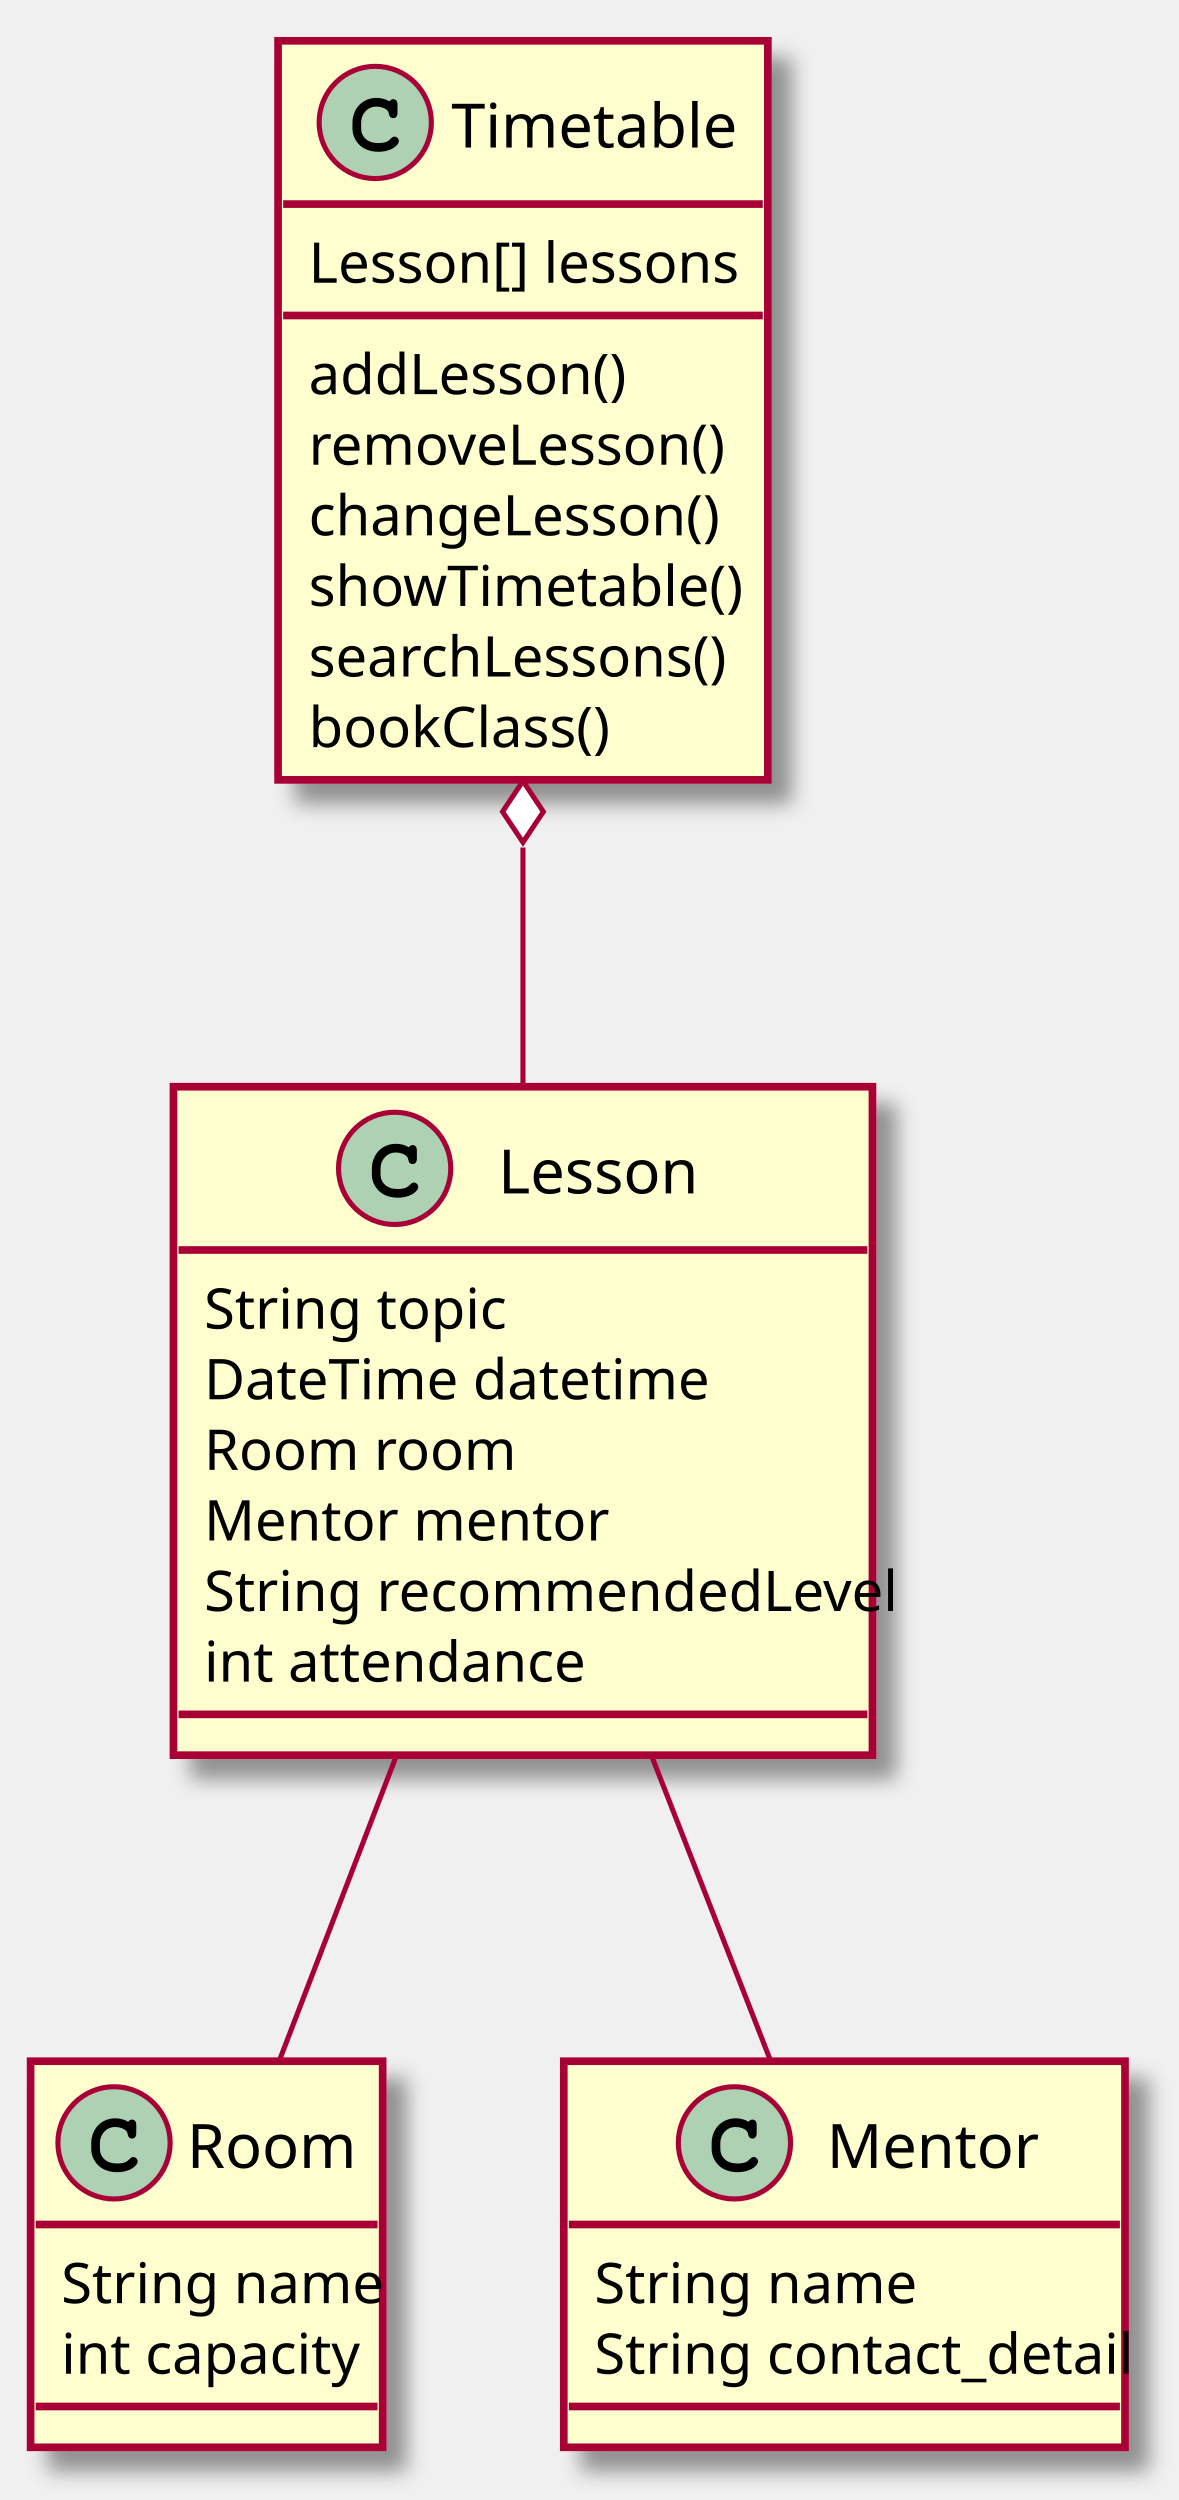
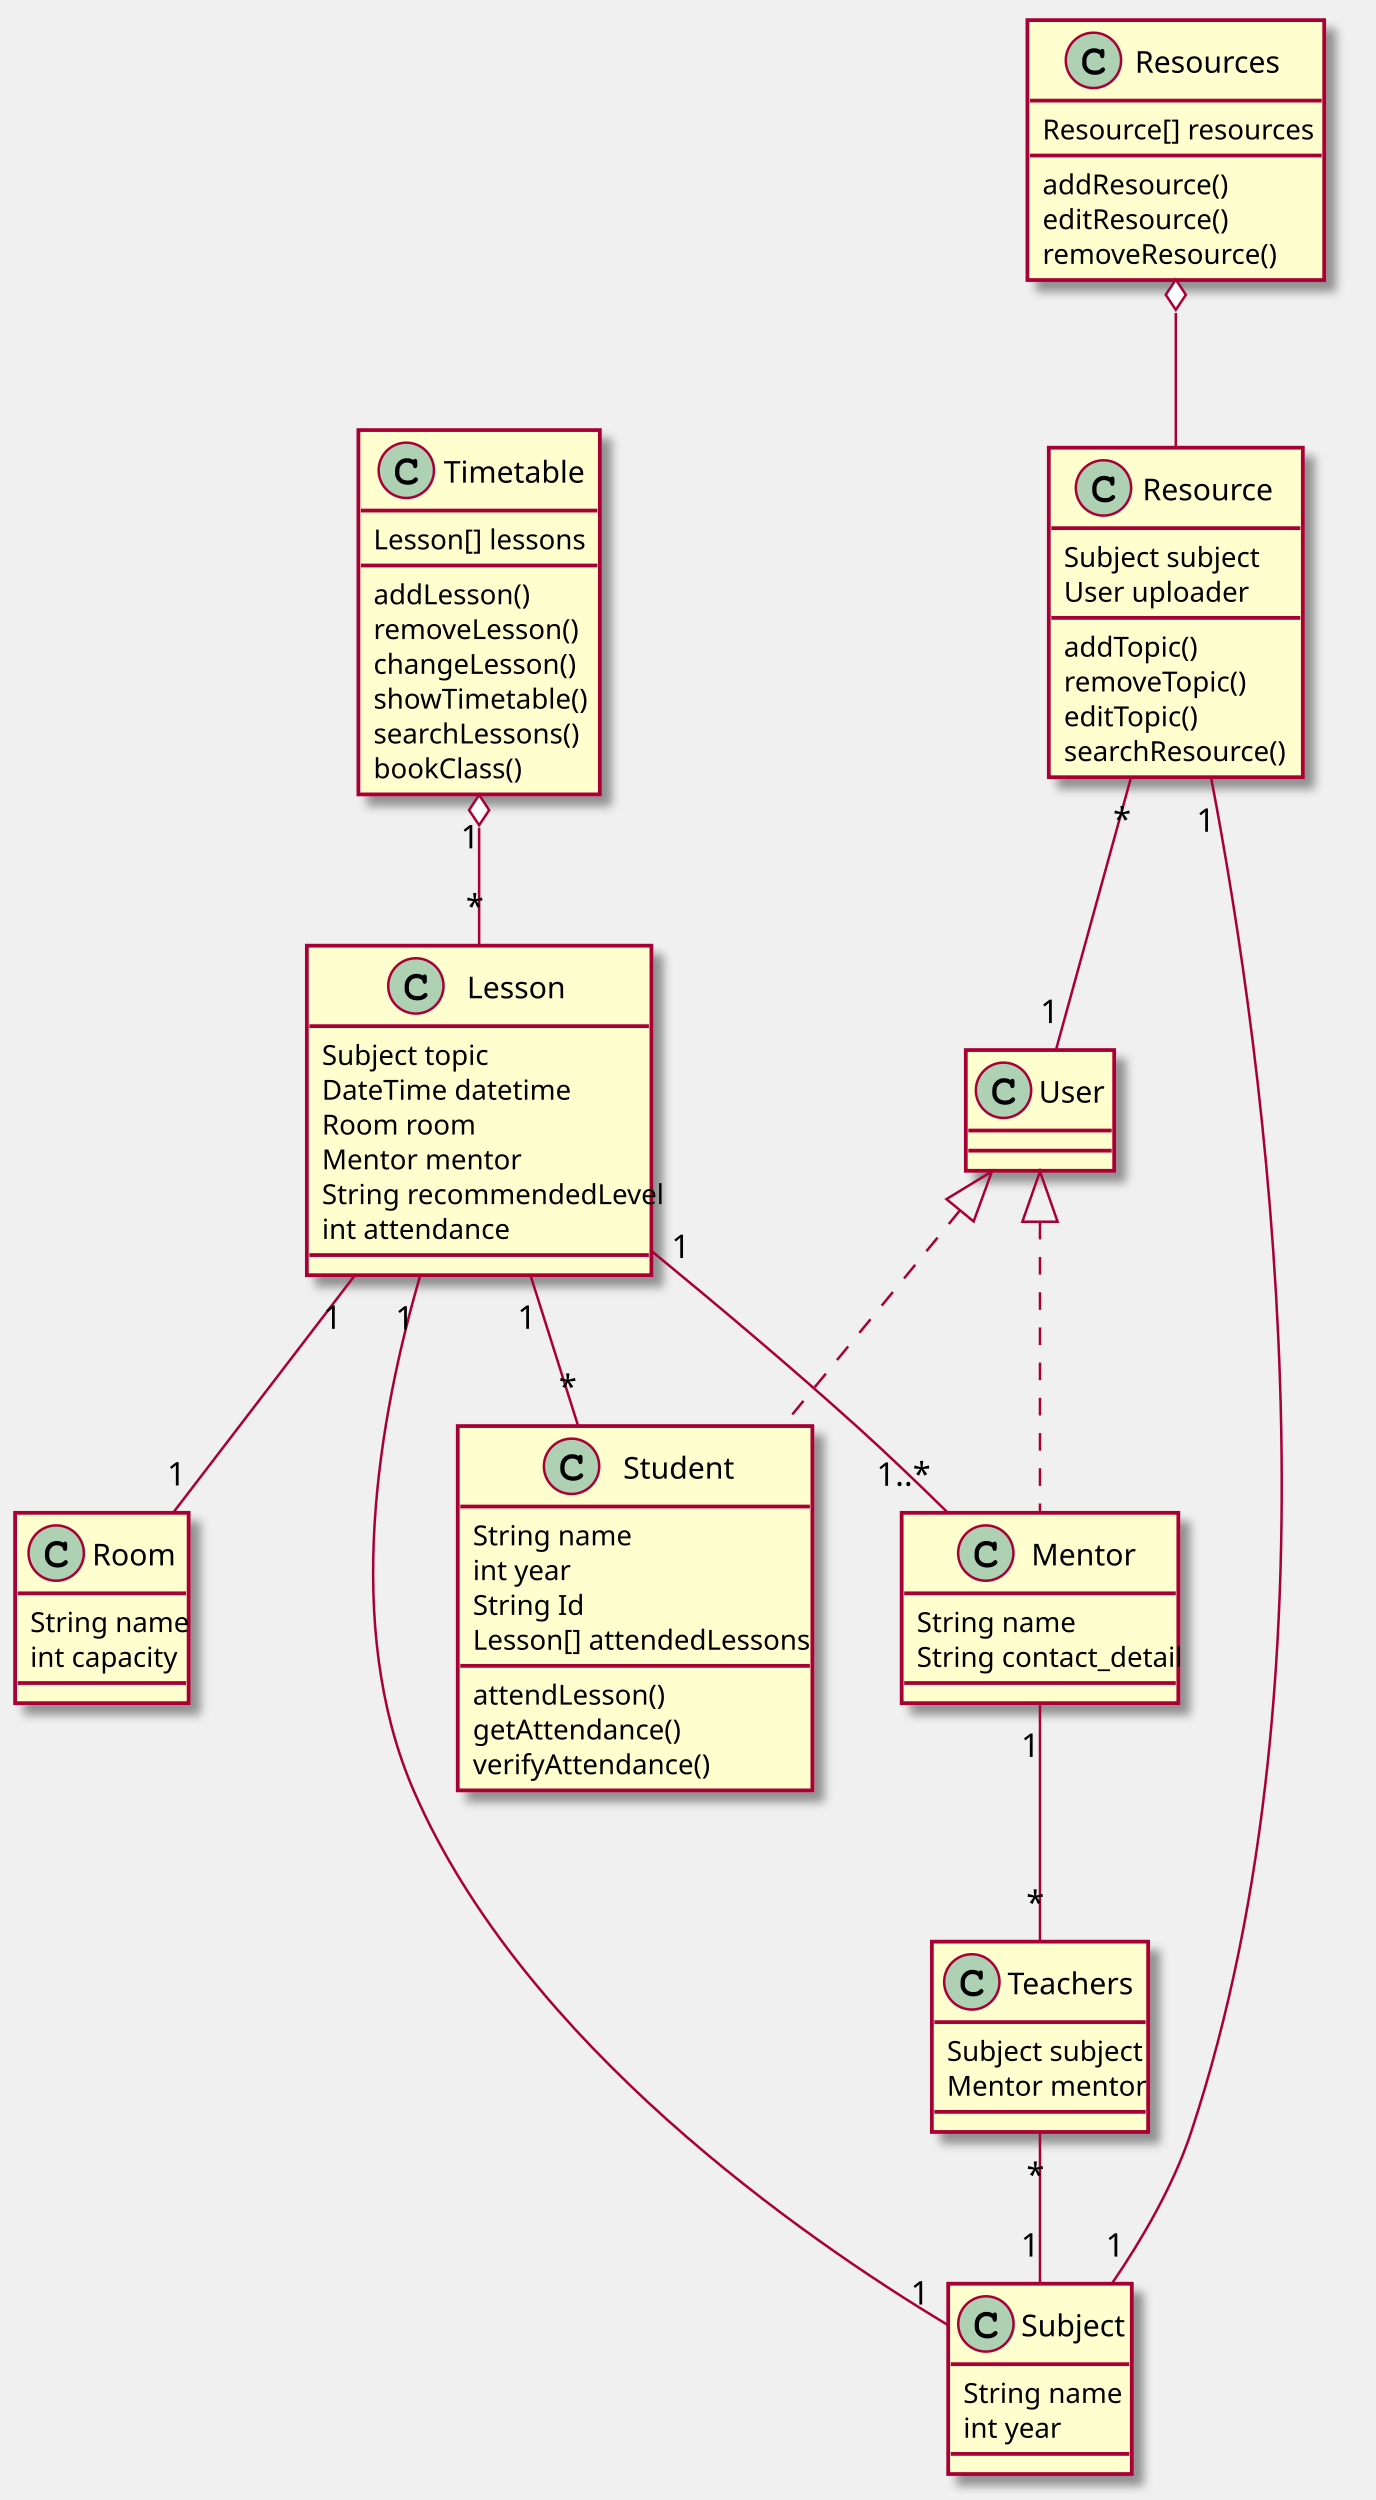
- <svg xmlns="http://www.w3.org/2000/svg" contentScriptType="application/ecmascript" contentStyleType="text/css" height="490px" preserveAspectRatio="none" style="width:231px;height:490px;" version="1.1" viewBox="0 0 231 490" width="231px" zoomAndPan="magnify">
+ <svg xmlns="http://www.w3.org/2000/svg" contentScriptType="application/ecmascript" contentStyleType="text/css" height="994px" preserveAspectRatio="none" style="width:547px;height:994px;" version="1.1" viewBox="0 0 547 994" width="547px" zoomAndPan="magnify">
  <defs>
-     <filter height="300%" id="flil8sxaop2mp" width="300%" x="-1" y="-1">
+     <filter height="300%" id="fkdgd1osizikd" width="300%" x="-1" y="-1">
      <feGaussianBlur result="blurOut" stdDeviation="2.0" />
      <feColorMatrix in="blurOut" result="blurOut2" type="matrix" values="0 0 0 0 0 0 0 0 0 0 0 0 0 0 0 0 0 0 .4 0" />
      <feOffset dx="4.0" dy="4.0" in="blurOut2" result="blurOut3" />
      <feBlend in="SourceGraphic" in2="blurOut3" mode="normal" />
    </filter>
  </defs>
  <g>
-     <rect fill="#FEFECE" filter="url(#flil8sxaop2mp)" height="144.852" id="Timetable" style="stroke: #A80036; stroke-width: 1.5;" width="96" x="54.5" y="8" />
-     <ellipse cx="73.55" cy="24" fill="#ADD1B2" rx="11" ry="11" style="stroke: #A80036; stroke-width: 1.0;" />
-     <path d="M76.316,19.875 Q76.472,19.656 76.659,19.547 Q76.847,19.438 77.066,19.438 Q77.441,19.438 77.675,19.695 Q77.909,19.953 77.909,20.562 L77.909,22.016 Q77.909,22.625 77.675,22.891 Q77.441,23.156 77.066,23.156 Q76.722,23.156 76.519,22.953 Q76.316,22.766 76.206,22.25 Q76.159,21.891 75.972,21.703 Q75.644,21.328 75.034,21.109 Q74.425,20.891 73.8,20.891 Q73.034,20.891 72.402,21.219 Q71.769,21.547 71.277,22.297 Q70.784,23.047 70.784,24.078 L70.784,25.172 Q70.784,26.406 71.675,27.227 Q72.566,28.047 74.159,28.047 Q75.097,28.047 75.753,27.797 Q76.144,27.641 76.566,27.203 Q76.831,26.938 76.98,26.859 Q77.128,26.781 77.331,26.781 Q77.659,26.781 77.917,27.039 Q78.175,27.297 78.175,27.641 Q78.175,27.984 77.831,28.391 Q77.331,28.969 76.534,29.297 Q75.456,29.75 74.159,29.75 Q72.644,29.75 71.441,29.125 Q70.456,28.625 69.769,27.555 Q69.081,26.484 69.081,25.203 L69.081,24.047 Q69.081,22.719 69.698,21.57 Q70.316,20.422 71.409,19.805 Q72.503,19.188 73.737,19.188 Q74.472,19.188 75.12,19.352 Q75.769,19.516 76.316,19.875 Z " />
-     <text fill="#000000" font-family="sans-serif" font-size="12" lengthAdjust="spacingAndGlyphs" textLength="55" x="88.45" y="28.91">Timetable</text>
-     <line style="stroke: #A80036; stroke-width: 1.5;" x1="55.5" x2="149.5" y1="40" y2="40" />
-     <text fill="#000000" font-family="sans-serif" font-size="11" lengthAdjust="spacingAndGlyphs" textLength="83" x="60.5" y="55.419">Lesson[] lessons</text>
-     <line style="stroke: #A80036; stroke-width: 1.5;" x1="55.5" x2="149.5" y1="61.836" y2="61.836" />
-     <text fill="#000000" font-family="sans-serif" font-size="11" lengthAdjust="spacingAndGlyphs" textLength="62" x="60.5" y="77.255">addLesson()</text>
-     <text fill="#000000" font-family="sans-serif" font-size="11" lengthAdjust="spacingAndGlyphs" textLength="80" x="60.5" y="91.091">removeLesson()</text>
-     <text fill="#000000" font-family="sans-serif" font-size="11" lengthAdjust="spacingAndGlyphs" textLength="80" x="60.5" y="104.927">changeLesson()</text>
-     <text fill="#000000" font-family="sans-serif" font-size="11" lengthAdjust="spacingAndGlyphs" textLength="81" x="60.5" y="118.763">showTimetable()</text>
-     <text fill="#000000" font-family="sans-serif" font-size="11" lengthAdjust="spacingAndGlyphs" textLength="84" x="60.5" y="132.599">searchLessons()</text>
-     <text fill="#000000" font-family="sans-serif" font-size="11" lengthAdjust="spacingAndGlyphs" textLength="58" x="60.5" y="146.435">bookClass()</text>
-     <rect fill="#FEFECE" filter="url(#flil8sxaop2mp)" height="131.016" id="Lesson" style="stroke: #A80036; stroke-width: 1.5;" width="137" x="34" y="213" />
-     <ellipse cx="77.35" cy="229" fill="#ADD1B2" rx="11" ry="11" style="stroke: #A80036; stroke-width: 1.0;" />
-     <path d="M80.116,224.875 Q80.272,224.656 80.459,224.547 Q80.647,224.438 80.866,224.438 Q81.241,224.438 81.475,224.695 Q81.709,224.953 81.709,225.562 L81.709,227.016 Q81.709,227.625 81.475,227.891 Q81.241,228.156 80.866,228.156 Q80.522,228.156 80.319,227.953 Q80.116,227.766 80.006,227.25 Q79.959,226.891 79.772,226.703 Q79.444,226.328 78.834,226.109 Q78.225,225.891 77.6,225.891 Q76.834,225.891 76.202,226.219 Q75.569,226.547 75.077,227.297 Q74.584,228.047 74.584,229.078 L74.584,230.172 Q74.584,231.406 75.475,232.227 Q76.366,233.047 77.959,233.047 Q78.897,233.047 79.553,232.797 Q79.944,232.641 80.366,232.203 Q80.631,231.938 80.78,231.859 Q80.928,231.781 81.131,231.781 Q81.459,231.781 81.717,232.039 Q81.975,232.297 81.975,232.641 Q81.975,232.984 81.631,233.391 Q81.131,233.969 80.334,234.297 Q79.256,234.75 77.959,234.75 Q76.444,234.75 75.241,234.125 Q74.256,233.625 73.569,232.555 Q72.881,231.484 72.881,230.203 L72.881,229.047 Q72.881,227.719 73.498,226.57 Q74.116,225.422 75.209,224.805 Q76.303,224.188 77.537,224.188 Q78.272,224.188 78.92,224.352 Q79.569,224.516 80.116,224.875 Z " />
-     <text fill="#000000" font-family="sans-serif" font-size="12" lengthAdjust="spacingAndGlyphs" textLength="42" x="97.65" y="233.91">Lesson</text>
-     <line style="stroke: #A80036; stroke-width: 1.5;" x1="35" x2="170" y1="245" y2="245" />
-     <text fill="#000000" font-family="sans-serif" font-size="11" lengthAdjust="spacingAndGlyphs" textLength="54" x="40" y="260.419">String topic</text>
-     <text fill="#000000" font-family="sans-serif" font-size="11" lengthAdjust="spacingAndGlyphs" textLength="87" x="40" y="274.255">DateTime datetime</text>
-     <text fill="#000000" font-family="sans-serif" font-size="11" lengthAdjust="spacingAndGlyphs" textLength="54" x="40" y="288.091">Room room</text>
-     <text fill="#000000" font-family="sans-serif" font-size="11" lengthAdjust="spacingAndGlyphs" textLength="69" x="40" y="301.927">Mentor mentor</text>
-     <text fill="#000000" font-family="sans-serif" font-size="11" lengthAdjust="spacingAndGlyphs" textLength="125" x="40" y="315.763">String recommendedLevel</text>
-     <text fill="#000000" font-family="sans-serif" font-size="11" lengthAdjust="spacingAndGlyphs" textLength="68" x="40" y="329.599">int attendance</text>
-     <line style="stroke: #A80036; stroke-width: 1.5;" x1="35" x2="170" y1="336.016" y2="336.016" />
-     <rect fill="#FEFECE" filter="url(#flil8sxaop2mp)" height="75.672" id="Room" style="stroke: #A80036; stroke-width: 1.5;" width="69" x="6" y="404" />
-     <ellipse cx="22.35" cy="420" fill="#ADD1B2" rx="11" ry="11" style="stroke: #A80036; stroke-width: 1.0;" />
-     <path d="M25.116,415.875 Q25.272,415.656 25.459,415.547 Q25.647,415.438 25.866,415.438 Q26.241,415.438 26.475,415.695 Q26.709,415.953 26.709,416.562 L26.709,418.016 Q26.709,418.625 26.475,418.891 Q26.241,419.156 25.866,419.156 Q25.522,419.156 25.319,418.953 Q25.116,418.766 25.006,418.25 Q24.959,417.891 24.772,417.703 Q24.444,417.328 23.834,417.109 Q23.225,416.891 22.6,416.891 Q21.834,416.891 21.202,417.219 Q20.569,417.547 20.077,418.297 Q19.584,419.047 19.584,420.078 L19.584,421.172 Q19.584,422.406 20.475,423.227 Q21.366,424.047 22.959,424.047 Q23.897,424.047 24.553,423.797 Q24.944,423.641 25.366,423.203 Q25.631,422.938 25.78,422.859 Q25.928,422.781 26.131,422.781 Q26.459,422.781 26.717,423.039 Q26.975,423.297 26.975,423.641 Q26.975,423.984 26.631,424.391 Q26.131,424.969 25.334,425.297 Q24.256,425.75 22.959,425.75 Q21.444,425.75 20.241,425.125 Q19.256,424.625 18.569,423.555 Q17.881,422.484 17.881,421.203 L17.881,420.047 Q17.881,418.719 18.498,417.57 Q19.116,416.422 20.209,415.805 Q21.303,415.188 22.538,415.188 Q23.272,415.188 23.92,415.352 Q24.569,415.516 25.116,415.875 Z " />
-     <text fill="#000000" font-family="sans-serif" font-size="12" lengthAdjust="spacingAndGlyphs" textLength="34" x="36.65" y="424.91">Room</text>
-     <line style="stroke: #A80036; stroke-width: 1.5;" x1="7" x2="74" y1="436" y2="436" />
-     <text fill="#000000" font-family="sans-serif" font-size="11" lengthAdjust="spacingAndGlyphs" textLength="57" x="12" y="451.419">String name</text>
-     <text fill="#000000" font-family="sans-serif" font-size="11" lengthAdjust="spacingAndGlyphs" textLength="55" x="12" y="465.255">int capacity</text>
-     <line style="stroke: #A80036; stroke-width: 1.5;" x1="7" x2="74" y1="471.672" y2="471.672" />
-     <rect fill="#FEFECE" filter="url(#flil8sxaop2mp)" height="75.672" id="Mentor" style="stroke: #A80036; stroke-width: 1.5;" width="110" x="110.5" y="404" />
-     <ellipse cx="143.95" cy="420" fill="#ADD1B2" rx="11" ry="11" style="stroke: #A80036; stroke-width: 1.0;" />
-     <path d="M146.716,415.875 Q146.872,415.656 147.059,415.547 Q147.247,415.438 147.466,415.438 Q147.841,415.438 148.075,415.695 Q148.309,415.953 148.309,416.562 L148.309,418.016 Q148.309,418.625 148.075,418.891 Q147.841,419.156 147.466,419.156 Q147.122,419.156 146.919,418.953 Q146.716,418.766 146.606,418.25 Q146.559,417.891 146.372,417.703 Q146.044,417.328 145.434,417.109 Q144.825,416.891 144.2,416.891 Q143.434,416.891 142.802,417.219 Q142.169,417.547 141.677,418.297 Q141.184,419.047 141.184,420.078 L141.184,421.172 Q141.184,422.406 142.075,423.227 Q142.966,424.047 144.559,424.047 Q145.497,424.047 146.153,423.797 Q146.544,423.641 146.966,423.203 Q147.231,422.938 147.38,422.859 Q147.528,422.781 147.731,422.781 Q148.059,422.781 148.317,423.039 Q148.575,423.297 148.575,423.641 Q148.575,423.984 148.231,424.391 Q147.731,424.969 146.934,425.297 Q145.856,425.75 144.559,425.75 Q143.044,425.75 141.841,425.125 Q140.856,424.625 140.169,423.555 Q139.481,422.484 139.481,421.203 L139.481,420.047 Q139.481,418.719 140.098,417.57 Q140.716,416.422 141.809,415.805 Q142.903,415.188 144.137,415.188 Q144.872,415.188 145.52,415.352 Q146.169,415.516 146.716,415.875 Z " />
-     <text fill="#000000" font-family="sans-serif" font-size="12" lengthAdjust="spacingAndGlyphs" textLength="37" x="162.05" y="424.91">Mentor</text>
-     <line style="stroke: #A80036; stroke-width: 1.5;" x1="111.5" x2="219.5" y1="436" y2="436" />
-     <text fill="#000000" font-family="sans-serif" font-size="11" lengthAdjust="spacingAndGlyphs" textLength="57" x="116.5" y="451.419">String name</text>
-     <text fill="#000000" font-family="sans-serif" font-size="11" lengthAdjust="spacingAndGlyphs" textLength="98" x="116.5" y="465.255">String contact_detail</text>
-     <line style="stroke: #A80036; stroke-width: 1.5;" x1="111.5" x2="219.5" y1="471.672" y2="471.672" />
-     <path d="M102.5,166.12 C102.5,181.803 102.5,197.952 102.5,212.919 " fill="none" id="Timetable-Lesson" style="stroke: #A80036; stroke-width: 1.0;" />
-     <polygon fill="#FFFFFF" points="102.5,153.092,98.5,159.092,102.5,165.092,106.5,159.092,102.5,153.092" style="stroke: #A80036; stroke-width: 1.0;" />
-     <path d="M77.639,344.258 C69.891,364.441 61.609,386.014 54.837,403.654 " fill="none" id="Lesson-Room" style="stroke: #A80036; stroke-width: 1.0;" />
-     <path d="M127.762,344.258 C135.635,364.441 144.05,386.014 150.932,403.654 " fill="none" id="Lesson-Mentor" style="stroke: #A80036; stroke-width: 1.0;" />
+     <rect fill="#FEFECE" filter="url(#fkdgd1osizikd)" height="144.852" id="Timetable" style="stroke: #A80036; stroke-width: 1.5;" width="96" x="142.5" y="171" />
+     <ellipse cx="161.55" cy="187" fill="#ADD1B2" rx="11" ry="11" style="stroke: #A80036; stroke-width: 1.0;" />
+     <path d="M164.316,182.875 Q164.472,182.656 164.659,182.547 Q164.847,182.438 165.066,182.438 Q165.441,182.438 165.675,182.695 Q165.909,182.953 165.909,183.562 L165.909,185.016 Q165.909,185.625 165.675,185.891 Q165.441,186.156 165.066,186.156 Q164.722,186.156 164.519,185.953 Q164.316,185.766 164.206,185.25 Q164.159,184.891 163.972,184.703 Q163.644,184.328 163.034,184.109 Q162.425,183.891 161.8,183.891 Q161.034,183.891 160.402,184.219 Q159.769,184.547 159.277,185.297 Q158.784,186.047 158.784,187.078 L158.784,188.172 Q158.784,189.406 159.675,190.227 Q160.566,191.047 162.159,191.047 Q163.097,191.047 163.753,190.797 Q164.144,190.641 164.566,190.203 Q164.831,189.938 164.98,189.859 Q165.128,189.781 165.331,189.781 Q165.659,189.781 165.917,190.039 Q166.175,190.297 166.175,190.641 Q166.175,190.984 165.831,191.391 Q165.331,191.969 164.534,192.297 Q163.456,192.75 162.159,192.75 Q160.644,192.75 159.441,192.125 Q158.456,191.625 157.769,190.555 Q157.081,189.484 157.081,188.203 L157.081,187.047 Q157.081,185.719 157.698,184.57 Q158.316,183.422 159.409,182.805 Q160.503,182.188 161.738,182.188 Q162.472,182.188 163.12,182.352 Q163.769,182.516 164.316,182.875 Z " />
+     <text fill="#000000" font-family="sans-serif" font-size="12" lengthAdjust="spacingAndGlyphs" textLength="55" x="176.45" y="191.91">Timetable</text>
+     <line style="stroke: #A80036; stroke-width: 1.5;" x1="143.5" x2="237.5" y1="203" y2="203" />
+     <text fill="#000000" font-family="sans-serif" font-size="11" lengthAdjust="spacingAndGlyphs" textLength="83" x="148.5" y="218.419">Lesson[] lessons</text>
+     <line style="stroke: #A80036; stroke-width: 1.5;" x1="143.5" x2="237.5" y1="224.836" y2="224.836" />
+     <text fill="#000000" font-family="sans-serif" font-size="11" lengthAdjust="spacingAndGlyphs" textLength="62" x="148.5" y="240.255">addLesson()</text>
+     <text fill="#000000" font-family="sans-serif" font-size="11" lengthAdjust="spacingAndGlyphs" textLength="80" x="148.5" y="254.091">removeLesson()</text>
+     <text fill="#000000" font-family="sans-serif" font-size="11" lengthAdjust="spacingAndGlyphs" textLength="80" x="148.5" y="267.927">changeLesson()</text>
+     <text fill="#000000" font-family="sans-serif" font-size="11" lengthAdjust="spacingAndGlyphs" textLength="81" x="148.5" y="281.763">showTimetable()</text>
+     <text fill="#000000" font-family="sans-serif" font-size="11" lengthAdjust="spacingAndGlyphs" textLength="84" x="148.5" y="295.599">searchLessons()</text>
+     <text fill="#000000" font-family="sans-serif" font-size="11" lengthAdjust="spacingAndGlyphs" textLength="58" x="148.5" y="309.435">bookClass()</text>
+     <rect fill="#FEFECE" filter="url(#fkdgd1osizikd)" height="131.016" id="Lesson" style="stroke: #A80036; stroke-width: 1.5;" width="137" x="122" y="376" />
+     <ellipse cx="165.35" cy="392" fill="#ADD1B2" rx="11" ry="11" style="stroke: #A80036; stroke-width: 1.0;" />
+     <path d="M168.116,387.875 Q168.272,387.656 168.459,387.547 Q168.647,387.438 168.866,387.438 Q169.241,387.438 169.475,387.695 Q169.709,387.953 169.709,388.562 L169.709,390.016 Q169.709,390.625 169.475,390.891 Q169.241,391.156 168.866,391.156 Q168.522,391.156 168.319,390.953 Q168.116,390.766 168.006,390.25 Q167.959,389.891 167.772,389.703 Q167.444,389.328 166.834,389.109 Q166.225,388.891 165.6,388.891 Q164.834,388.891 164.202,389.219 Q163.569,389.547 163.077,390.297 Q162.584,391.047 162.584,392.078 L162.584,393.172 Q162.584,394.406 163.475,395.227 Q164.366,396.047 165.959,396.047 Q166.897,396.047 167.553,395.797 Q167.944,395.641 168.366,395.203 Q168.631,394.938 168.78,394.859 Q168.928,394.781 169.131,394.781 Q169.459,394.781 169.717,395.039 Q169.975,395.297 169.975,395.641 Q169.975,395.984 169.631,396.391 Q169.131,396.969 168.334,397.297 Q167.256,397.75 165.959,397.75 Q164.444,397.75 163.241,397.125 Q162.256,396.625 161.569,395.555 Q160.881,394.484 160.881,393.203 L160.881,392.047 Q160.881,390.719 161.498,389.57 Q162.116,388.422 163.209,387.805 Q164.303,387.188 165.537,387.188 Q166.272,387.188 166.92,387.352 Q167.569,387.516 168.116,387.875 Z " />
+     <text fill="#000000" font-family="sans-serif" font-size="12" lengthAdjust="spacingAndGlyphs" textLength="42" x="185.65" y="396.91">Lesson</text>
+     <line style="stroke: #A80036; stroke-width: 1.5;" x1="123" x2="258" y1="408" y2="408" />
+     <text fill="#000000" font-family="sans-serif" font-size="11" lengthAdjust="spacingAndGlyphs" textLength="62" x="128" y="423.419">Subject topic</text>
+     <text fill="#000000" font-family="sans-serif" font-size="11" lengthAdjust="spacingAndGlyphs" textLength="87" x="128" y="437.255">DateTime datetime</text>
+     <text fill="#000000" font-family="sans-serif" font-size="11" lengthAdjust="spacingAndGlyphs" textLength="54" x="128" y="451.091">Room room</text>
+     <text fill="#000000" font-family="sans-serif" font-size="11" lengthAdjust="spacingAndGlyphs" textLength="69" x="128" y="464.927">Mentor mentor</text>
+     <text fill="#000000" font-family="sans-serif" font-size="11" lengthAdjust="spacingAndGlyphs" textLength="125" x="128" y="478.763">String recommendedLevel</text>
+     <text fill="#000000" font-family="sans-serif" font-size="11" lengthAdjust="spacingAndGlyphs" textLength="68" x="128" y="492.599">int attendance</text>
+     <line style="stroke: #A80036; stroke-width: 1.5;" x1="123" x2="258" y1="499.016" y2="499.016" />
+     <rect fill="#FEFECE" filter="url(#fkdgd1osizikd)" height="75.672" id="Room" style="stroke: #A80036; stroke-width: 1.5;" width="69" x="6" y="601.5" />
+     <ellipse cx="22.35" cy="617.5" fill="#ADD1B2" rx="11" ry="11" style="stroke: #A80036; stroke-width: 1.0;" />
+     <path d="M25.116,613.375 Q25.272,613.156 25.459,613.047 Q25.647,612.938 25.866,612.938 Q26.241,612.938 26.475,613.195 Q26.709,613.453 26.709,614.062 L26.709,615.516 Q26.709,616.125 26.475,616.391 Q26.241,616.656 25.866,616.656 Q25.522,616.656 25.319,616.453 Q25.116,616.266 25.006,615.75 Q24.959,615.391 24.772,615.203 Q24.444,614.828 23.834,614.609 Q23.225,614.391 22.6,614.391 Q21.834,614.391 21.202,614.719 Q20.569,615.047 20.077,615.797 Q19.584,616.547 19.584,617.578 L19.584,618.672 Q19.584,619.906 20.475,620.727 Q21.366,621.547 22.959,621.547 Q23.897,621.547 24.553,621.297 Q24.944,621.141 25.366,620.703 Q25.631,620.438 25.78,620.359 Q25.928,620.281 26.131,620.281 Q26.459,620.281 26.717,620.539 Q26.975,620.797 26.975,621.141 Q26.975,621.484 26.631,621.891 Q26.131,622.469 25.334,622.797 Q24.256,623.25 22.959,623.25 Q21.444,623.25 20.241,622.625 Q19.256,622.125 18.569,621.055 Q17.881,619.984 17.881,618.703 L17.881,617.547 Q17.881,616.219 18.498,615.07 Q19.116,613.922 20.209,613.305 Q21.303,612.688 22.538,612.688 Q23.272,612.688 23.92,612.852 Q24.569,613.016 25.116,613.375 Z " />
+     <text fill="#000000" font-family="sans-serif" font-size="12" lengthAdjust="spacingAndGlyphs" textLength="34" x="36.65" y="622.41">Room</text>
+     <line style="stroke: #A80036; stroke-width: 1.5;" x1="7" x2="74" y1="633.5" y2="633.5" />
+     <text fill="#000000" font-family="sans-serif" font-size="11" lengthAdjust="spacingAndGlyphs" textLength="57" x="12" y="648.919">String name</text>
+     <text fill="#000000" font-family="sans-serif" font-size="11" lengthAdjust="spacingAndGlyphs" textLength="55" x="12" y="662.755">int capacity</text>
+     <line style="stroke: #A80036; stroke-width: 1.5;" x1="7" x2="74" y1="669.172" y2="669.172" />
+     <rect fill="#FEFECE" filter="url(#fkdgd1osizikd)" height="75.672" id="Mentor" style="stroke: #A80036; stroke-width: 1.5;" width="110" x="358.5" y="601.5" />
+     <ellipse cx="391.95" cy="617.5" fill="#ADD1B2" rx="11" ry="11" style="stroke: #A80036; stroke-width: 1.0;" />
+     <path d="M394.716,613.375 Q394.872,613.156 395.059,613.047 Q395.247,612.938 395.466,612.938 Q395.841,612.938 396.075,613.195 Q396.309,613.453 396.309,614.062 L396.309,615.516 Q396.309,616.125 396.075,616.391 Q395.841,616.656 395.466,616.656 Q395.122,616.656 394.919,616.453 Q394.716,616.266 394.606,615.75 Q394.559,615.391 394.372,615.203 Q394.044,614.828 393.434,614.609 Q392.825,614.391 392.2,614.391 Q391.434,614.391 390.802,614.719 Q390.169,615.047 389.677,615.797 Q389.184,616.547 389.184,617.578 L389.184,618.672 Q389.184,619.906 390.075,620.727 Q390.966,621.547 392.559,621.547 Q393.497,621.547 394.153,621.297 Q394.544,621.141 394.966,620.703 Q395.231,620.438 395.38,620.359 Q395.528,620.281 395.731,620.281 Q396.059,620.281 396.317,620.539 Q396.575,620.797 396.575,621.141 Q396.575,621.484 396.231,621.891 Q395.731,622.469 394.934,622.797 Q393.856,623.25 392.559,623.25 Q391.044,623.25 389.841,622.625 Q388.856,622.125 388.169,621.055 Q387.481,619.984 387.481,618.703 L387.481,617.547 Q387.481,616.219 388.098,615.07 Q388.716,613.922 389.809,613.305 Q390.903,612.688 392.137,612.688 Q392.872,612.688 393.52,612.852 Q394.169,613.016 394.716,613.375 Z " />
+     <text fill="#000000" font-family="sans-serif" font-size="12" lengthAdjust="spacingAndGlyphs" textLength="37" x="410.05" y="622.41">Mentor</text>
+     <line style="stroke: #A80036; stroke-width: 1.5;" x1="359.5" x2="467.5" y1="633.5" y2="633.5" />
+     <text fill="#000000" font-family="sans-serif" font-size="11" lengthAdjust="spacingAndGlyphs" textLength="57" x="364.5" y="648.919">String name</text>
+     <text fill="#000000" font-family="sans-serif" font-size="11" lengthAdjust="spacingAndGlyphs" textLength="98" x="364.5" y="662.755">String contact_detail</text>
+     <line style="stroke: #A80036; stroke-width: 1.5;" x1="359.5" x2="467.5" y1="669.172" y2="669.172" />
+     <rect fill="#FEFECE" filter="url(#fkdgd1osizikd)" height="75.672" id="Teachers" style="stroke: #A80036; stroke-width: 1.5;" width="86" x="370.5" y="772" />
+     <ellipse cx="386.4" cy="788" fill="#ADD1B2" rx="11" ry="11" style="stroke: #A80036; stroke-width: 1.0;" />
+     <path d="M389.166,783.875 Q389.322,783.656 389.509,783.547 Q389.697,783.438 389.916,783.438 Q390.291,783.438 390.525,783.695 Q390.759,783.953 390.759,784.562 L390.759,786.016 Q390.759,786.625 390.525,786.891 Q390.291,787.156 389.916,787.156 Q389.572,787.156 389.369,786.953 Q389.166,786.766 389.056,786.25 Q389.009,785.891 388.822,785.703 Q388.494,785.328 387.884,785.109 Q387.275,784.891 386.65,784.891 Q385.884,784.891 385.252,785.219 Q384.619,785.547 384.127,786.297 Q383.634,787.047 383.634,788.078 L383.634,789.172 Q383.634,790.406 384.525,791.227 Q385.416,792.047 387.009,792.047 Q387.947,792.047 388.603,791.797 Q388.994,791.641 389.416,791.203 Q389.681,790.938 389.83,790.859 Q389.978,790.781 390.181,790.781 Q390.509,790.781 390.767,791.039 Q391.025,791.297 391.025,791.641 Q391.025,791.984 390.681,792.391 Q390.181,792.969 389.384,793.297 Q388.306,793.75 387.009,793.75 Q385.494,793.75 384.291,793.125 Q383.306,792.625 382.619,791.555 Q381.931,790.484 381.931,789.203 L381.931,788.047 Q381.931,786.719 382.548,785.57 Q383.166,784.422 384.259,783.805 Q385.353,783.188 386.587,783.188 Q387.322,783.188 387.97,783.352 Q388.619,783.516 389.166,783.875 Z " />
+     <text fill="#000000" font-family="sans-serif" font-size="12" lengthAdjust="spacingAndGlyphs" textLength="52" x="400.6" y="792.91">Teachers</text>
+     <line style="stroke: #A80036; stroke-width: 1.5;" x1="371.5" x2="455.5" y1="804" y2="804" />
+     <text fill="#000000" font-family="sans-serif" font-size="11" lengthAdjust="spacingAndGlyphs" textLength="74" x="376.5" y="819.419">Subject subject</text>
+     <text fill="#000000" font-family="sans-serif" font-size="11" lengthAdjust="spacingAndGlyphs" textLength="69" x="376.5" y="833.255">Mentor mentor</text>
+     <line style="stroke: #A80036; stroke-width: 1.5;" x1="371.5" x2="455.5" y1="839.672" y2="839.672" />
+     <rect fill="#FEFECE" filter="url(#fkdgd1osizikd)" height="75.672" id="Subject" style="stroke: #A80036; stroke-width: 1.5;" width="73" x="377" y="908" />
+     <ellipse cx="392" cy="924" fill="#ADD1B2" rx="11" ry="11" style="stroke: #A80036; stroke-width: 1.0;" />
+     <path d="M394.766,919.875 Q394.922,919.656 395.109,919.547 Q395.297,919.438 395.516,919.438 Q395.891,919.438 396.125,919.695 Q396.359,919.953 396.359,920.562 L396.359,922.016 Q396.359,922.625 396.125,922.891 Q395.891,923.156 395.516,923.156 Q395.172,923.156 394.969,922.953 Q394.766,922.766 394.656,922.25 Q394.609,921.891 394.422,921.703 Q394.094,921.328 393.484,921.109 Q392.875,920.891 392.25,920.891 Q391.484,920.891 390.852,921.219 Q390.219,921.547 389.727,922.297 Q389.234,923.047 389.234,924.078 L389.234,925.172 Q389.234,926.406 390.125,927.227 Q391.016,928.047 392.609,928.047 Q393.547,928.047 394.203,927.797 Q394.594,927.641 395.016,927.203 Q395.281,926.938 395.43,926.859 Q395.578,926.781 395.781,926.781 Q396.109,926.781 396.367,927.039 Q396.625,927.297 396.625,927.641 Q396.625,927.984 396.281,928.391 Q395.781,928.969 394.984,929.297 Q393.906,929.75 392.609,929.75 Q391.094,929.75 389.891,929.125 Q388.906,928.625 388.219,927.555 Q387.531,926.484 387.531,925.203 L387.531,924.047 Q387.531,922.719 388.148,921.57 Q388.766,920.422 389.859,919.805 Q390.953,919.188 392.188,919.188 Q392.922,919.188 393.57,919.352 Q394.219,919.516 394.766,919.875 Z " />
+     <text fill="#000000" font-family="sans-serif" font-size="12" lengthAdjust="spacingAndGlyphs" textLength="41" x="406" y="928.91">Subject</text>
+     <line style="stroke: #A80036; stroke-width: 1.5;" x1="378" x2="449" y1="940" y2="940" />
+     <text fill="#000000" font-family="sans-serif" font-size="11" lengthAdjust="spacingAndGlyphs" textLength="57" x="383" y="955.419">String name</text>
+     <text fill="#000000" font-family="sans-serif" font-size="11" lengthAdjust="spacingAndGlyphs" textLength="36" x="383" y="969.255">int year</text>
+     <line style="stroke: #A80036; stroke-width: 1.5;" x1="378" x2="449" y1="975.672" y2="975.672" />
+     <rect fill="#FEFECE" filter="url(#fkdgd1osizikd)" height="131.016" id="Resource" style="stroke: #A80036; stroke-width: 1.5;" width="101" x="417" y="178" />
+     <ellipse cx="438.75" cy="194" fill="#ADD1B2" rx="11" ry="11" style="stroke: #A80036; stroke-width: 1.0;" />
+     <path d="M441.516,189.875 Q441.672,189.656 441.859,189.547 Q442.047,189.438 442.266,189.438 Q442.641,189.438 442.875,189.695 Q443.109,189.953 443.109,190.562 L443.109,192.016 Q443.109,192.625 442.875,192.891 Q442.641,193.156 442.266,193.156 Q441.922,193.156 441.719,192.953 Q441.516,192.766 441.406,192.25 Q441.359,191.891 441.172,191.703 Q440.844,191.328 440.234,191.109 Q439.625,190.891 439,190.891 Q438.234,190.891 437.602,191.219 Q436.969,191.547 436.477,192.297 Q435.984,193.047 435.984,194.078 L435.984,195.172 Q435.984,196.406 436.875,197.227 Q437.766,198.047 439.359,198.047 Q440.297,198.047 440.953,197.797 Q441.344,197.641 441.766,197.203 Q442.031,196.938 442.18,196.859 Q442.328,196.781 442.531,196.781 Q442.859,196.781 443.117,197.039 Q443.375,197.297 443.375,197.641 Q443.375,197.984 443.031,198.391 Q442.531,198.969 441.734,199.297 Q440.656,199.75 439.359,199.75 Q437.844,199.75 436.641,199.125 Q435.656,198.625 434.969,197.555 Q434.281,196.484 434.281,195.203 L434.281,194.047 Q434.281,192.719 434.898,191.57 Q435.516,190.422 436.609,189.805 Q437.703,189.188 438.938,189.188 Q439.672,189.188 440.32,189.352 Q440.969,189.516 441.516,189.875 Z " />
+     <text fill="#000000" font-family="sans-serif" font-size="12" lengthAdjust="spacingAndGlyphs" textLength="54" x="454.25" y="198.91">Resource</text>
+     <line style="stroke: #A80036; stroke-width: 1.5;" x1="418" x2="517" y1="210" y2="210" />
+     <text fill="#000000" font-family="sans-serif" font-size="11" lengthAdjust="spacingAndGlyphs" textLength="74" x="423" y="225.419">Subject subject</text>
+     <text fill="#000000" font-family="sans-serif" font-size="11" lengthAdjust="spacingAndGlyphs" textLength="68" x="423" y="239.255">User uploader</text>
+     <line style="stroke: #A80036; stroke-width: 1.5;" x1="418" x2="517" y1="245.672" y2="245.672" />
+     <text fill="#000000" font-family="sans-serif" font-size="11" lengthAdjust="spacingAndGlyphs" textLength="52" x="423" y="261.091">addTopic()</text>
+     <text fill="#000000" font-family="sans-serif" font-size="11" lengthAdjust="spacingAndGlyphs" textLength="70" x="423" y="274.927">removeTopic()</text>
+     <text fill="#000000" font-family="sans-serif" font-size="11" lengthAdjust="spacingAndGlyphs" textLength="51" x="423" y="288.763">editTopic()</text>
+     <text fill="#000000" font-family="sans-serif" font-size="11" lengthAdjust="spacingAndGlyphs" textLength="89" x="423" y="302.599">searchResource()</text>
+     <rect fill="#FEFECE" filter="url(#fkdgd1osizikd)" height="48" id="User" style="stroke: #A80036; stroke-width: 1.5;" width="59" x="384" y="417.5" />
+     <ellipse cx="399" cy="433.5" fill="#ADD1B2" rx="11" ry="11" style="stroke: #A80036; stroke-width: 1.0;" />
+     <path d="M401.766,429.375 Q401.922,429.156 402.109,429.047 Q402.297,428.938 402.516,428.938 Q402.891,428.938 403.125,429.195 Q403.359,429.453 403.359,430.062 L403.359,431.516 Q403.359,432.125 403.125,432.391 Q402.891,432.656 402.516,432.656 Q402.172,432.656 401.969,432.453 Q401.766,432.266 401.656,431.75 Q401.609,431.391 401.422,431.203 Q401.094,430.828 400.484,430.609 Q399.875,430.391 399.25,430.391 Q398.484,430.391 397.852,430.719 Q397.219,431.047 396.727,431.797 Q396.234,432.547 396.234,433.578 L396.234,434.672 Q396.234,435.906 397.125,436.727 Q398.016,437.547 399.609,437.547 Q400.547,437.547 401.203,437.297 Q401.594,437.141 402.016,436.703 Q402.281,436.438 402.43,436.359 Q402.578,436.281 402.781,436.281 Q403.109,436.281 403.367,436.539 Q403.625,436.797 403.625,437.141 Q403.625,437.484 403.281,437.891 Q402.781,438.469 401.984,438.797 Q400.906,439.25 399.609,439.25 Q398.094,439.25 396.891,438.625 Q395.906,438.125 395.219,437.055 Q394.531,435.984 394.531,434.703 L394.531,433.547 Q394.531,432.219 395.148,431.07 Q395.766,429.922 396.859,429.305 Q397.953,428.688 399.188,428.688 Q399.922,428.688 400.57,428.852 Q401.219,429.016 401.766,429.375 Z " />
+     <text fill="#000000" font-family="sans-serif" font-size="12" lengthAdjust="spacingAndGlyphs" textLength="27" x="413" y="438.41">User</text>
+     <line style="stroke: #A80036; stroke-width: 1.5;" x1="385" x2="442" y1="449.5" y2="449.5" />
+     <line style="stroke: #A80036; stroke-width: 1.5;" x1="385" x2="442" y1="457.5" y2="457.5" />
+     <rect fill="#FEFECE" filter="url(#fkdgd1osizikd)" height="144.852" id="Student" style="stroke: #A80036; stroke-width: 1.5;" width="141" x="182" y="567" />
+     <ellipse cx="227.25" cy="583" fill="#ADD1B2" rx="11" ry="11" style="stroke: #A80036; stroke-width: 1.0;" />
+     <path d="M230.016,578.875 Q230.172,578.656 230.359,578.547 Q230.547,578.438 230.766,578.438 Q231.141,578.438 231.375,578.695 Q231.609,578.953 231.609,579.562 L231.609,581.016 Q231.609,581.625 231.375,581.891 Q231.141,582.156 230.766,582.156 Q230.422,582.156 230.219,581.953 Q230.016,581.766 229.906,581.25 Q229.859,580.891 229.672,580.703 Q229.344,580.328 228.734,580.109 Q228.125,579.891 227.5,579.891 Q226.734,579.891 226.102,580.219 Q225.469,580.547 224.977,581.297 Q224.484,582.047 224.484,583.078 L224.484,584.172 Q224.484,585.406 225.375,586.227 Q226.266,587.047 227.859,587.047 Q228.797,587.047 229.453,586.797 Q229.844,586.641 230.266,586.203 Q230.531,585.938 230.68,585.859 Q230.828,585.781 231.031,585.781 Q231.359,585.781 231.617,586.039 Q231.875,586.297 231.875,586.641 Q231.875,586.984 231.531,587.391 Q231.031,587.969 230.234,588.297 Q229.156,588.75 227.859,588.75 Q226.344,588.75 225.141,588.125 Q224.156,587.625 223.469,586.555 Q222.781,585.484 222.781,584.203 L222.781,583.047 Q222.781,581.719 223.398,580.57 Q224.016,579.422 225.109,578.805 Q226.203,578.188 227.438,578.188 Q228.172,578.188 228.82,578.352 Q229.469,578.516 230.016,578.875 Z " />
+     <text fill="#000000" font-family="sans-serif" font-size="12" lengthAdjust="spacingAndGlyphs" textLength="42" x="247.75" y="587.91">Student</text>
+     <line style="stroke: #A80036; stroke-width: 1.5;" x1="183" x2="322" y1="599" y2="599" />
+     <text fill="#000000" font-family="sans-serif" font-size="11" lengthAdjust="spacingAndGlyphs" textLength="57" x="188" y="614.419">String name</text>
+     <text fill="#000000" font-family="sans-serif" font-size="11" lengthAdjust="spacingAndGlyphs" textLength="36" x="188" y="628.255">int year</text>
+     <text fill="#000000" font-family="sans-serif" font-size="11" lengthAdjust="spacingAndGlyphs" textLength="39" x="188" y="642.091">String Id</text>
+     <text fill="#000000" font-family="sans-serif" font-size="11" lengthAdjust="spacingAndGlyphs" textLength="129" x="188" y="655.927">Lesson[] attendedLessons</text>
+     <line style="stroke: #A80036; stroke-width: 1.5;" x1="183" x2="322" y1="662.344" y2="662.344" />
+     <text fill="#000000" font-family="sans-serif" font-size="11" lengthAdjust="spacingAndGlyphs" textLength="74" x="188" y="677.763">attendLesson()</text>
+     <text fill="#000000" font-family="sans-serif" font-size="11" lengthAdjust="spacingAndGlyphs" textLength="79" x="188" y="691.599">getAttendance()</text>
+     <text fill="#000000" font-family="sans-serif" font-size="11" lengthAdjust="spacingAndGlyphs" textLength="92" x="188" y="705.435">verifyAttendance()</text>
+     <rect fill="#FEFECE" filter="url(#fkdgd1osizikd)" height="103.344" id="Resources" style="stroke: #A80036; stroke-width: 1.5;" width="118" x="408.5" y="8" />
+     <ellipse cx="434.75" cy="24" fill="#ADD1B2" rx="11" ry="11" style="stroke: #A80036; stroke-width: 1.0;" />
+     <path d="M437.516,19.875 Q437.672,19.656 437.859,19.547 Q438.047,19.438 438.266,19.438 Q438.641,19.438 438.875,19.695 Q439.109,19.953 439.109,20.562 L439.109,22.016 Q439.109,22.625 438.875,22.891 Q438.641,23.156 438.266,23.156 Q437.922,23.156 437.719,22.953 Q437.516,22.766 437.406,22.25 Q437.359,21.891 437.172,21.703 Q436.844,21.328 436.234,21.109 Q435.625,20.891 435,20.891 Q434.234,20.891 433.602,21.219 Q432.969,21.547 432.477,22.297 Q431.984,23.047 431.984,24.078 L431.984,25.172 Q431.984,26.406 432.875,27.227 Q433.766,28.047 435.359,28.047 Q436.297,28.047 436.953,27.797 Q437.344,27.641 437.766,27.203 Q438.031,26.938 438.18,26.859 Q438.328,26.781 438.531,26.781 Q438.859,26.781 439.117,27.039 Q439.375,27.297 439.375,27.641 Q439.375,27.984 439.031,28.391 Q438.531,28.969 437.734,29.297 Q436.656,29.75 435.359,29.75 Q433.844,29.75 432.641,29.125 Q431.656,28.625 430.969,27.555 Q430.281,26.484 430.281,25.203 L430.281,24.047 Q430.281,22.719 430.898,21.57 Q431.516,20.422 432.609,19.805 Q433.703,19.188 434.938,19.188 Q435.672,19.188 436.32,19.352 Q436.969,19.516 437.516,19.875 Z " />
+     <text fill="#000000" font-family="sans-serif" font-size="12" lengthAdjust="spacingAndGlyphs" textLength="61" x="451.25" y="28.91">Resources</text>
+     <line style="stroke: #A80036; stroke-width: 1.5;" x1="409.5" x2="525.5" y1="40" y2="40" />
+     <text fill="#000000" font-family="sans-serif" font-size="11" lengthAdjust="spacingAndGlyphs" textLength="106" x="414.5" y="55.419">Resource[] resources</text>
+     <line style="stroke: #A80036; stroke-width: 1.5;" x1="409.5" x2="525.5" y1="61.836" y2="61.836" />
+     <text fill="#000000" font-family="sans-serif" font-size="11" lengthAdjust="spacingAndGlyphs" textLength="73" x="414.5" y="77.255">addResource()</text>
+     <text fill="#000000" font-family="sans-serif" font-size="11" lengthAdjust="spacingAndGlyphs" textLength="72" x="414.5" y="91.091">editResource()</text>
+     <text fill="#000000" font-family="sans-serif" font-size="11" lengthAdjust="spacingAndGlyphs" textLength="91" x="414.5" y="104.927">removeResource()</text>
+     <path d="M190.5,329.12 C190.5,344.803 190.5,360.952 190.5,375.919 " fill="none" id="Timetable-Lesson" style="stroke: #A80036; stroke-width: 1.0;" />
+     <polygon fill="#FFFFFF" points="190.5,316.092,186.5,322.092,190.5,328.092,194.5,322.092,190.5,316.092" style="stroke: #A80036; stroke-width: 1.0;" />
+     <text fill="#000000" font-family="sans-serif" font-size="13" lengthAdjust="spacingAndGlyphs" textLength="7" x="183.166" y="337.292">1</text>
+     <text fill="#000000" font-family="sans-serif" font-size="13" lengthAdjust="spacingAndGlyphs" textLength="5" x="185.211" y="364.926">*</text>
+     <path d="M140.969,507.221 C117.075,538.442 89.267,574.777 68.973,601.295 " fill="none" id="Lesson-Room" style="stroke: #A80036; stroke-width: 1.0;" />
+     <text fill="#000000" font-family="sans-serif" font-size="13" lengthAdjust="spacingAndGlyphs" textLength="7" x="128.5" y="528.336">1</text>
+     <text fill="#000000" font-family="sans-serif" font-size="13" lengthAdjust="spacingAndGlyphs" textLength="7" x="66.421" y="590.62">1</text>
+     <path d="M259.08,497.429 C284.992,518.699 314.489,543.54 340.5,567 C352.488,577.812 365.177,589.972 376.554,601.156 " fill="none" id="Lesson-Mentor" style="stroke: #A80036; stroke-width: 1.0;" />
+     <text fill="#000000" font-family="sans-serif" font-size="13" lengthAdjust="spacingAndGlyphs" textLength="7" x="266.964" y="500.185">1</text>
+     <text fill="#000000" font-family="sans-serif" font-size="13" lengthAdjust="spacingAndGlyphs" textLength="20" x="348.485" y="590.744">1..*</text>
+     <path d="M413.5,677.896 C413.5,705.916 413.5,744.075 413.5,771.999 " fill="none" id="Mentor-Teachers" style="stroke: #A80036; stroke-width: 1.0;" />
+     <text fill="#000000" font-family="sans-serif" font-size="13" lengthAdjust="spacingAndGlyphs" textLength="7" x="405.964" y="698.548">1</text>
+     <text fill="#000000" font-family="sans-serif" font-size="13" lengthAdjust="spacingAndGlyphs" textLength="5" x="408.039" y="761.075">*</text>
+     <path d="M413.5,848.326 C413.5,866.912 413.5,889.316 413.5,907.874 " fill="none" id="Teachers-Subject" style="stroke: #A80036; stroke-width: 1.0;" />
+     <text fill="#000000" font-family="sans-serif" font-size="13" lengthAdjust="spacingAndGlyphs" textLength="5" x="408.102" y="869.259">*</text>
+     <text fill="#000000" font-family="sans-serif" font-size="13" lengthAdjust="spacingAndGlyphs" textLength="7" x="405.877" y="897.213">1</text>
+     <path d="M449.669,309.221 C439.408,346.464 427.143,390.982 419.855,417.435 " fill="none" id="Resource-User" style="stroke: #A80036; stroke-width: 1.0;" />
+     <text fill="#000000" font-family="sans-serif" font-size="13" lengthAdjust="spacingAndGlyphs" textLength="5" x="442.572" y="330.336">*</text>
+     <text fill="#000000" font-family="sans-serif" font-size="13" lengthAdjust="spacingAndGlyphs" textLength="7" x="413.587" y="406.759">1</text>
+     <path d="M381.665,481.255 C361.623,505.654 335.138,537.897 311.37,566.832 " fill="none" id="User-Student" style="stroke: #A80036; stroke-width: 1.0; stroke-dasharray: 7.0,7.0;" />
+     <polygon fill="none" points="376.295,476.765,394.399,465.753,387.113,485.651,376.295,476.765" style="stroke: #A80036; stroke-width: 1.0;" />
+     <path d="M413.5,485.778 C413.5,520.36 413.5,568.322 413.5,601.219 " fill="none" id="User-Mentor" style="stroke: #A80036; stroke-width: 1.0; stroke-dasharray: 7.0,7.0;" />
+     <polygon fill="none" points="406.5,485.753,413.5,465.753,420.5,485.753,406.5,485.753" style="stroke: #A80036; stroke-width: 1.0;" />
+     <path d="M481.528,309.155 C503.108,421.959 535.814,660.578 473.5,848 C466.441,869.233 453.923,890.621 442.141,907.889 " fill="none" id="Resource-Subject" style="stroke: #A80036; stroke-width: 1.0;" />
+     <text fill="#000000" font-family="sans-serif" font-size="13" lengthAdjust="spacingAndGlyphs" textLength="7" x="475.68" y="330.724">1</text>
+     <text fill="#000000" font-family="sans-serif" font-size="13" lengthAdjust="spacingAndGlyphs" textLength="7" x="439.619" y="897.232">1</text>
+     <path d="M467.5,124.396 C467.5,141.686 467.5,160.412 467.5,177.749 " fill="none" id="Resources-Resource" style="stroke: #A80036; stroke-width: 1.0;" />
+     <polygon fill="#FFFFFF" points="467.5,111.197,463.5,117.197,467.5,123.197,471.5,117.197,467.5,111.197" style="stroke: #A80036; stroke-width: 1.0;" />
+     <path d="M167.117,507.064 C150.612,563.462 136.02,646.345 164.5,712 C208.087,812.48 318.713,889.415 376.723,924.361 " fill="none" id="Lesson-Subject" style="stroke: #A80036; stroke-width: 1.0;" />
+     <text fill="#000000" font-family="sans-serif" font-size="13" lengthAdjust="spacingAndGlyphs" textLength="7" x="157.177" y="528.624">1</text>
+     <text fill="#000000" font-family="sans-serif" font-size="13" lengthAdjust="spacingAndGlyphs" textLength="7" x="362.045" y="916.271">1</text>
+     <path d="M210.973,507.221 C217.004,526.288 223.639,547.263 229.802,566.744 " fill="none" id="Lesson-Student" style="stroke: #A80036; stroke-width: 1.0;" />
+     <text fill="#000000" font-family="sans-serif" font-size="13" lengthAdjust="spacingAndGlyphs" textLength="7" x="205.723" y="528.336">1</text>
+     <text fill="#000000" font-family="sans-serif" font-size="13" lengthAdjust="spacingAndGlyphs" textLength="5" x="222.203" y="555.937">*</text>
  </g>
</svg>
